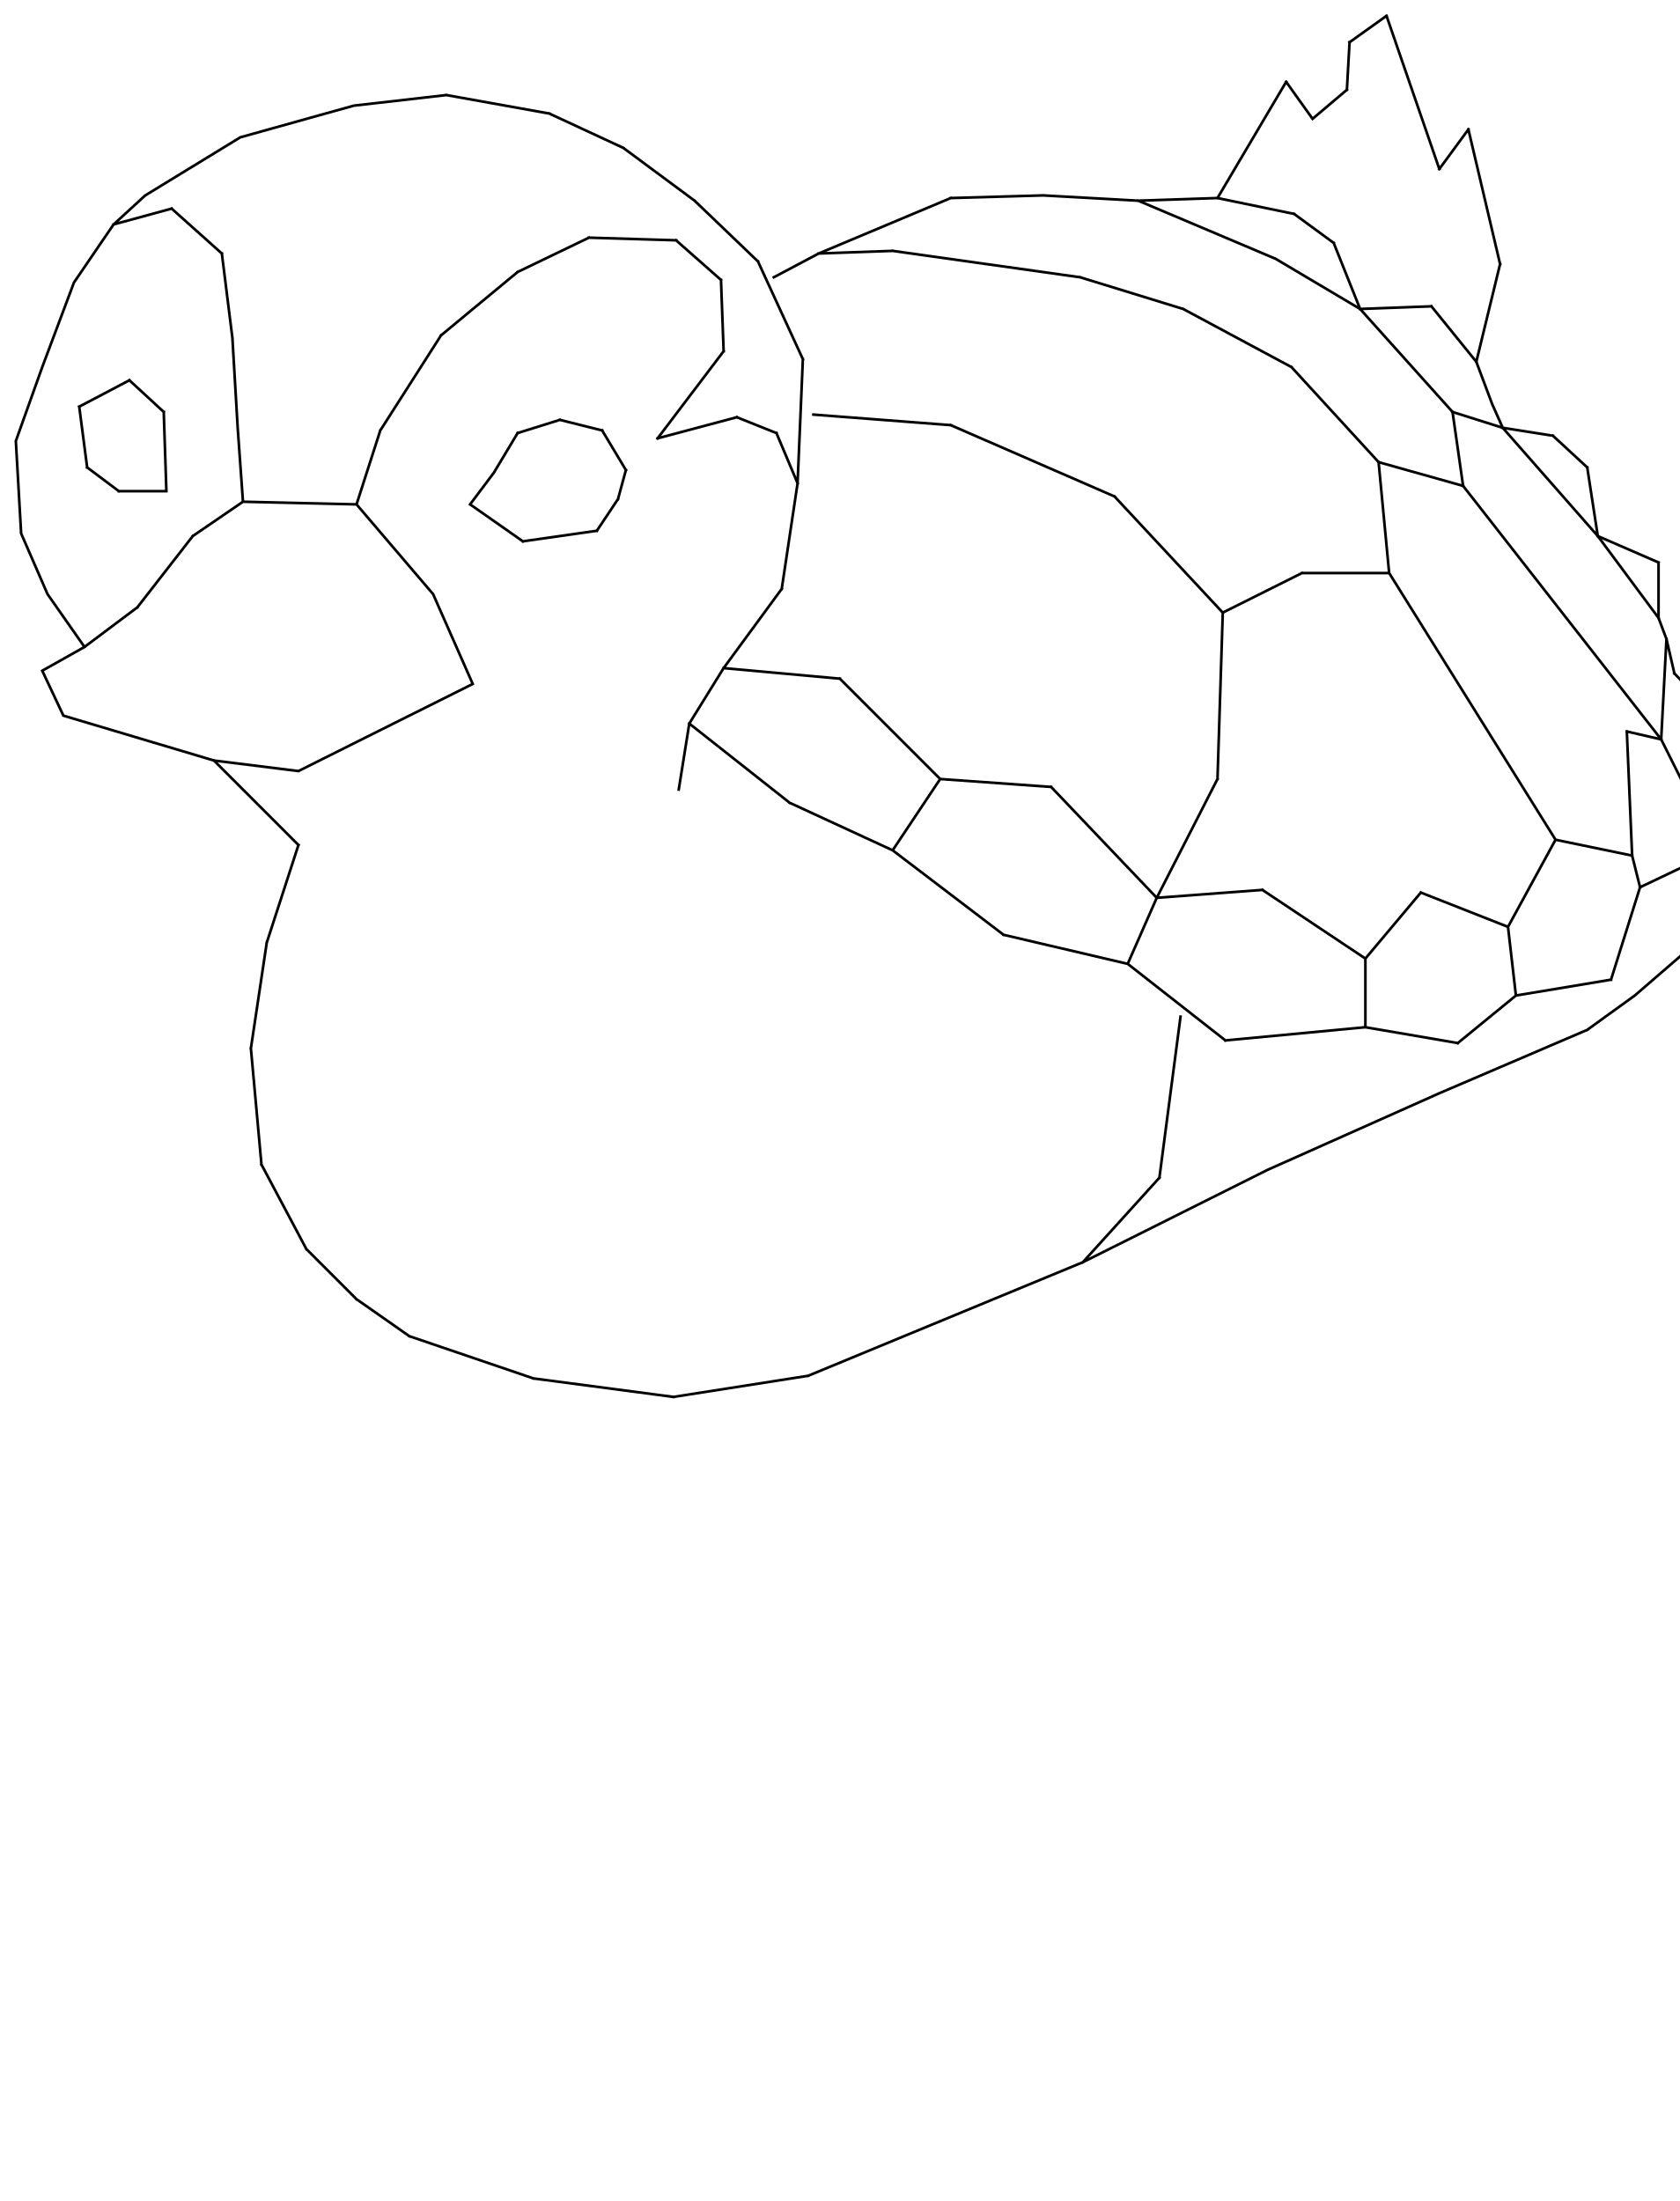
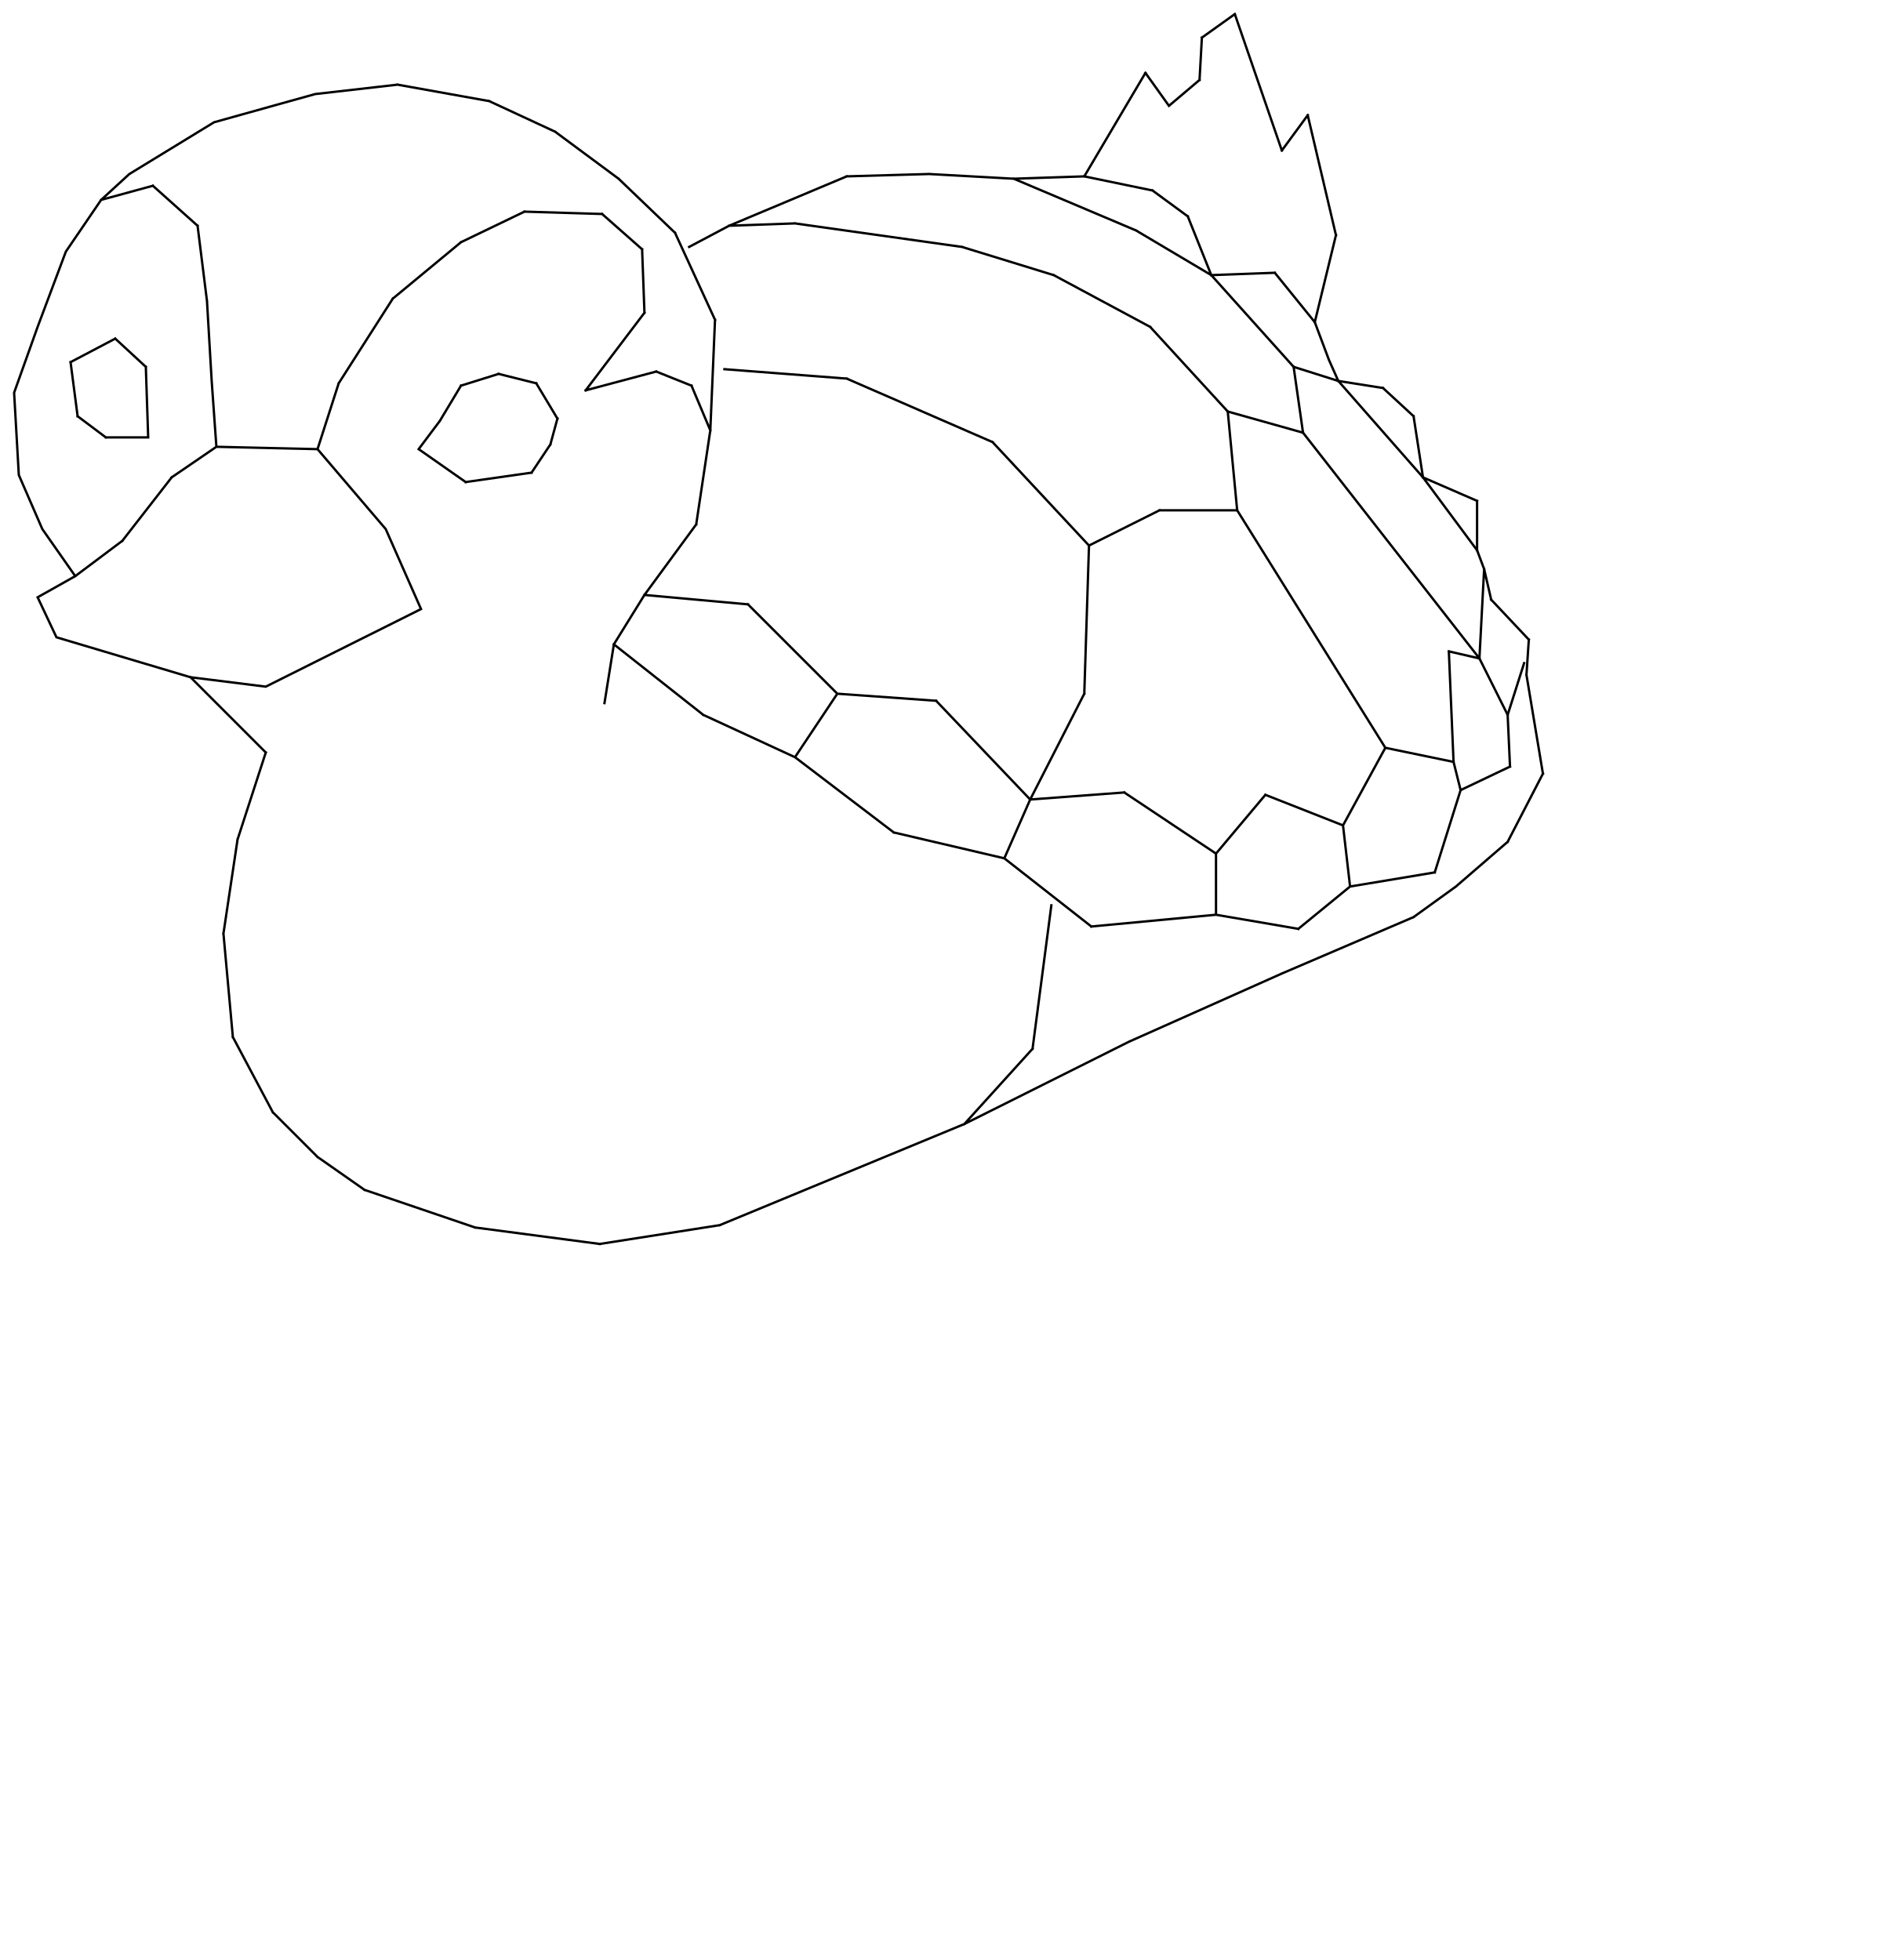
- <svg xmlns="http://www.w3.org/2000/svg" style="isolation:isolate" width="636" height="833.5" viewBox="0 0 636 833.5">
+ <svg xmlns="http://www.w3.org/2000/svg" style="isolation:isolate" width="800" height="833.5" viewBox="0 0 800 833.5">
  <defs>
    <clipPath id="_clipPath_ufUKWNh03Q0ow8cg9bS2G9dNbT4C2wP3">
      <rect width="800" height="833.5" />
    </clipPath>
  </defs>
  <g clip-path="url(#_clipPath_ufUKWNh03Q0ow8cg9bS2G9dNbT4C2wP3)">
    <path fill="none" fill-rule="evenodd" stroke="#000" stroke-linecap="square" stroke-linejoin="miter" stroke-miterlimit="3" stroke-width="1" d="  M169 36 L134 40  L91 52  L55 74 L43 85  L28 107  L16 139          L6 167  L8 202  L18 225  L32 245  L16 254 L24 271           L81 288  L113 292  L179 259  L164 225  L135 191         L92 190 M92 190 L73 203 M73 203 L52 230 M52 230 L32 245 M92 190 L90 162 M90 162 L88 128         M88 128 L84 96 M84 96 L65 79 M65 79 L43 85 M135 191 L144 163 M144 163 L167 127 M167 127 L196 103         M196 103 L223 90 M223 90 L256 91 M256 91 L273 106 M273 106 L274 133 M274 133 L249 166 M249 166 L279 158         M279 158 L294 164 M294 164 L302 183 M169 36 L208 43 M208 43 L236 56 M236 56 L263 76 M263 76 L287 99         M287 99 L304 136 M304 136 L302 183 M302 183 L296 223 M296 223 L274 253 M274 253 L261 274 M261 274 L257 299         M293 105 L310 96 M310 96 L360 75 M360 75 L395 74 M395 74 L431 76 M431 76 L461 75 M461 75 L487 31         M487 31 L497 45 M497 45 L510 34 M510 34 L511 16 M511 16 L525 6 M525 6 L545 64 M545 64 L556 49         M556 49 L568 100 M81 288 L113 320 M113 320 L101 357 M101 357 L95 397 M95 397 L99 441 M99 441 L116 473         M116 473 L135 492 M135 492 L155 506 M155 506 L202 522 M202 522 L255 529 M255 529 L306 521 M306 521 L410 478         M410 478 L480 443 M480 443 L545 414 M545 414 L601 390 M601 390 L619 377 M619 377 L641 358 M641 358 L656 329         M656 329 L649 287 M649 287 L650 272 M650 272 L634 255 M634 255 L631 242 M631 242 L628 234 M628 234 L628 213         M628 213 L605 203 M605 203 L601 177 M601 177 L588 165 M588 165 L569 162 M569 162 L565 153 M565 153 L559 137         M559 137 L568 100 M261 274 L299 304 M299 304 L338 322 M338 322 L380 354  M380 354 L427 365 M427 365 L464 394         M464 394 L517 389 M517 389 L552 395 M552 395 L574 377 M574 377 L610 371 M610 371 L621 336 M621 336 L642 326         M642 326 L641 304 M641 304 L648 282 M274 253 L318 257 M318 257 L356 295 M356 295 L398 298 M398 298 L438 340          M438 340 L478 337 M478 337 L517 363 M517 363 L538 338 M538 338 L571 351 M571 351 L589 318 M589 318 L618 324          M618 324 L616 277 M616 277 L629 280 M629 280 L631 242 M356 295 L338 322 M438 340 L427 365 M517 363 L517 389         M571 351 L574 377 M618 324 L621 336 M629 280 L641 304 M438 340 L461 295 M461 295 L463 232 M463 232 L422 188         M422 188 L360 161 M360 161 L308 157 M463 232 L493 217 M493 217 L526 217 M526 217 L589 318 M526 217 L522 175         M522 175 L554 184 M554 184 L629 280 M522 175 L489 139 M489 139 L448 117 M448 117 L409 105 M409 105 L338 95         M338 95 L310 96 M554 184 L550 156 M550 156 L515 117 M515 117 L483 98 M483 98 L431 76 M461 75 L490 81         M490 81 L505 92 M505 92 L515 117 M515 117 L542 116 M542 116 L559 137 M550 156 L569 162 M569 162 L605 203         M605 203 L628 234 M63 186 L62 156 M62 156 L49 144 M49 144 L30 154 M30 154 L33 177  M33 177 L45 186         M45 186 L63 186 M178 191 L187 179 M187 179 L196 164 M196 164 L212 159 M212 159 L228 163 M228 163 L237 178         M237 178 L234 189 M234 189 L226 201 M226 201 L198 205 M198 205 L178 191 M410 478 L439 446 M439 446 L447 385 " vector-effect="non-scaling-stroke" />
  </g>
</svg>
